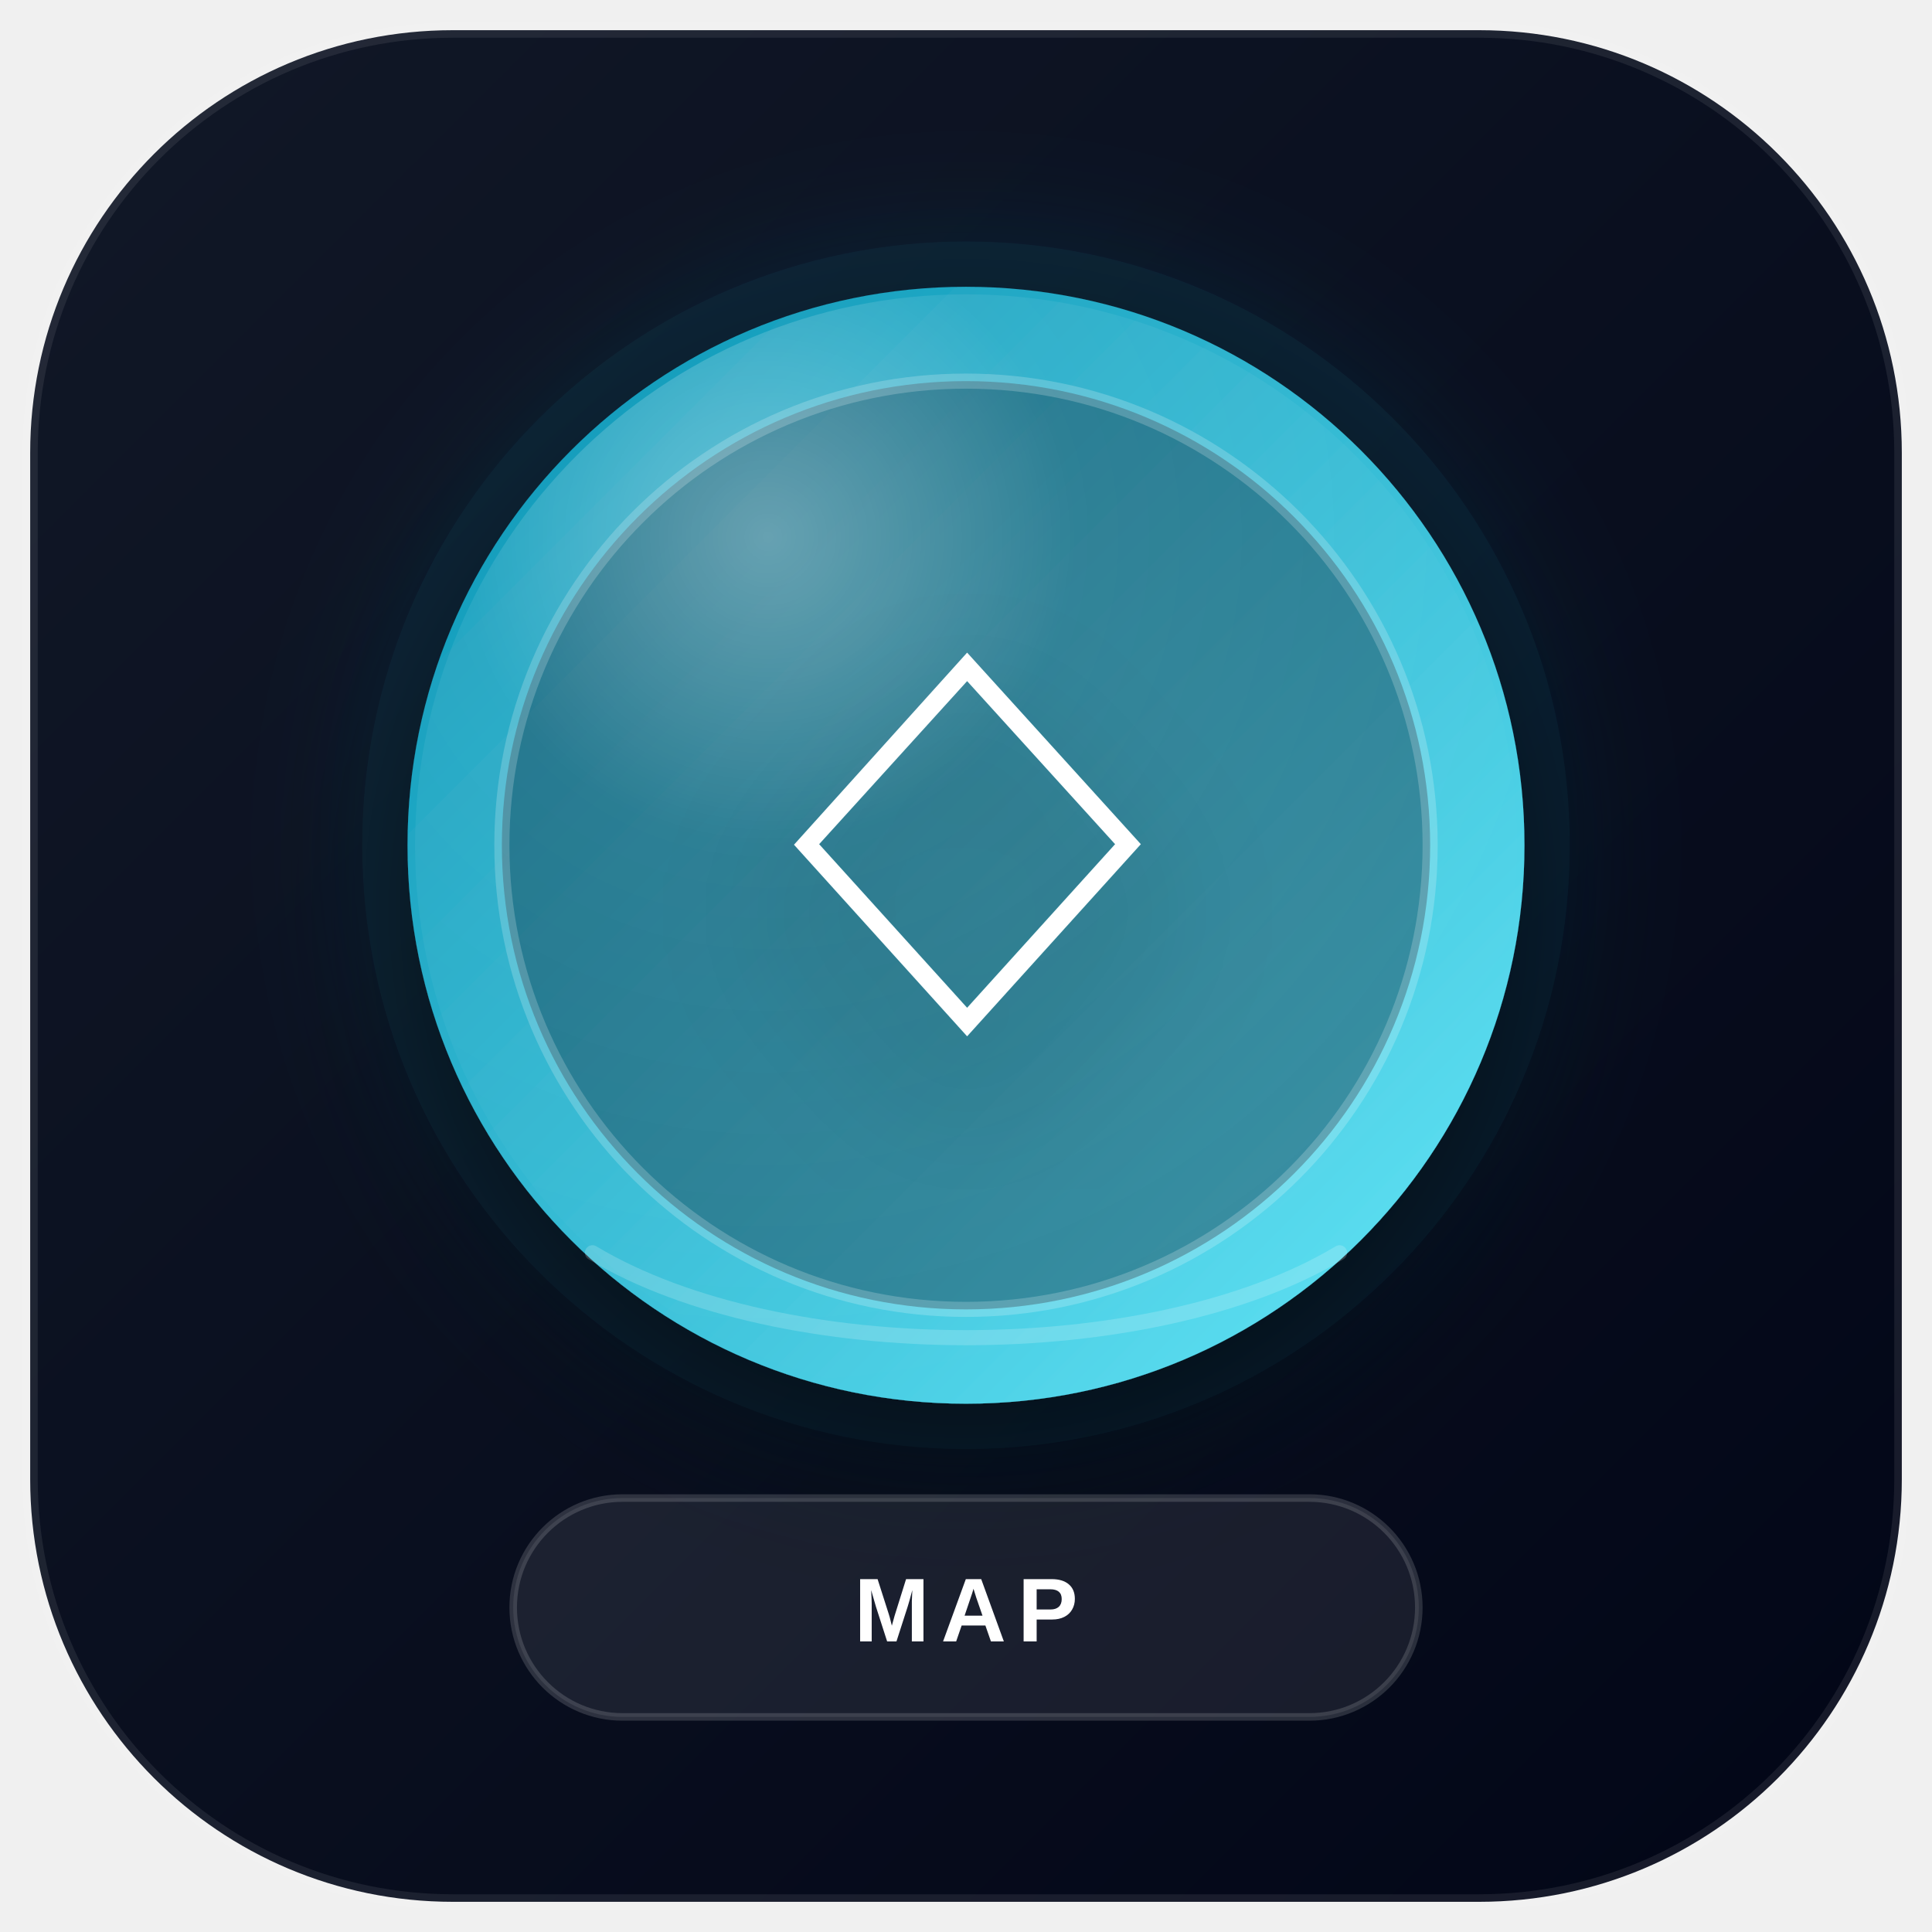
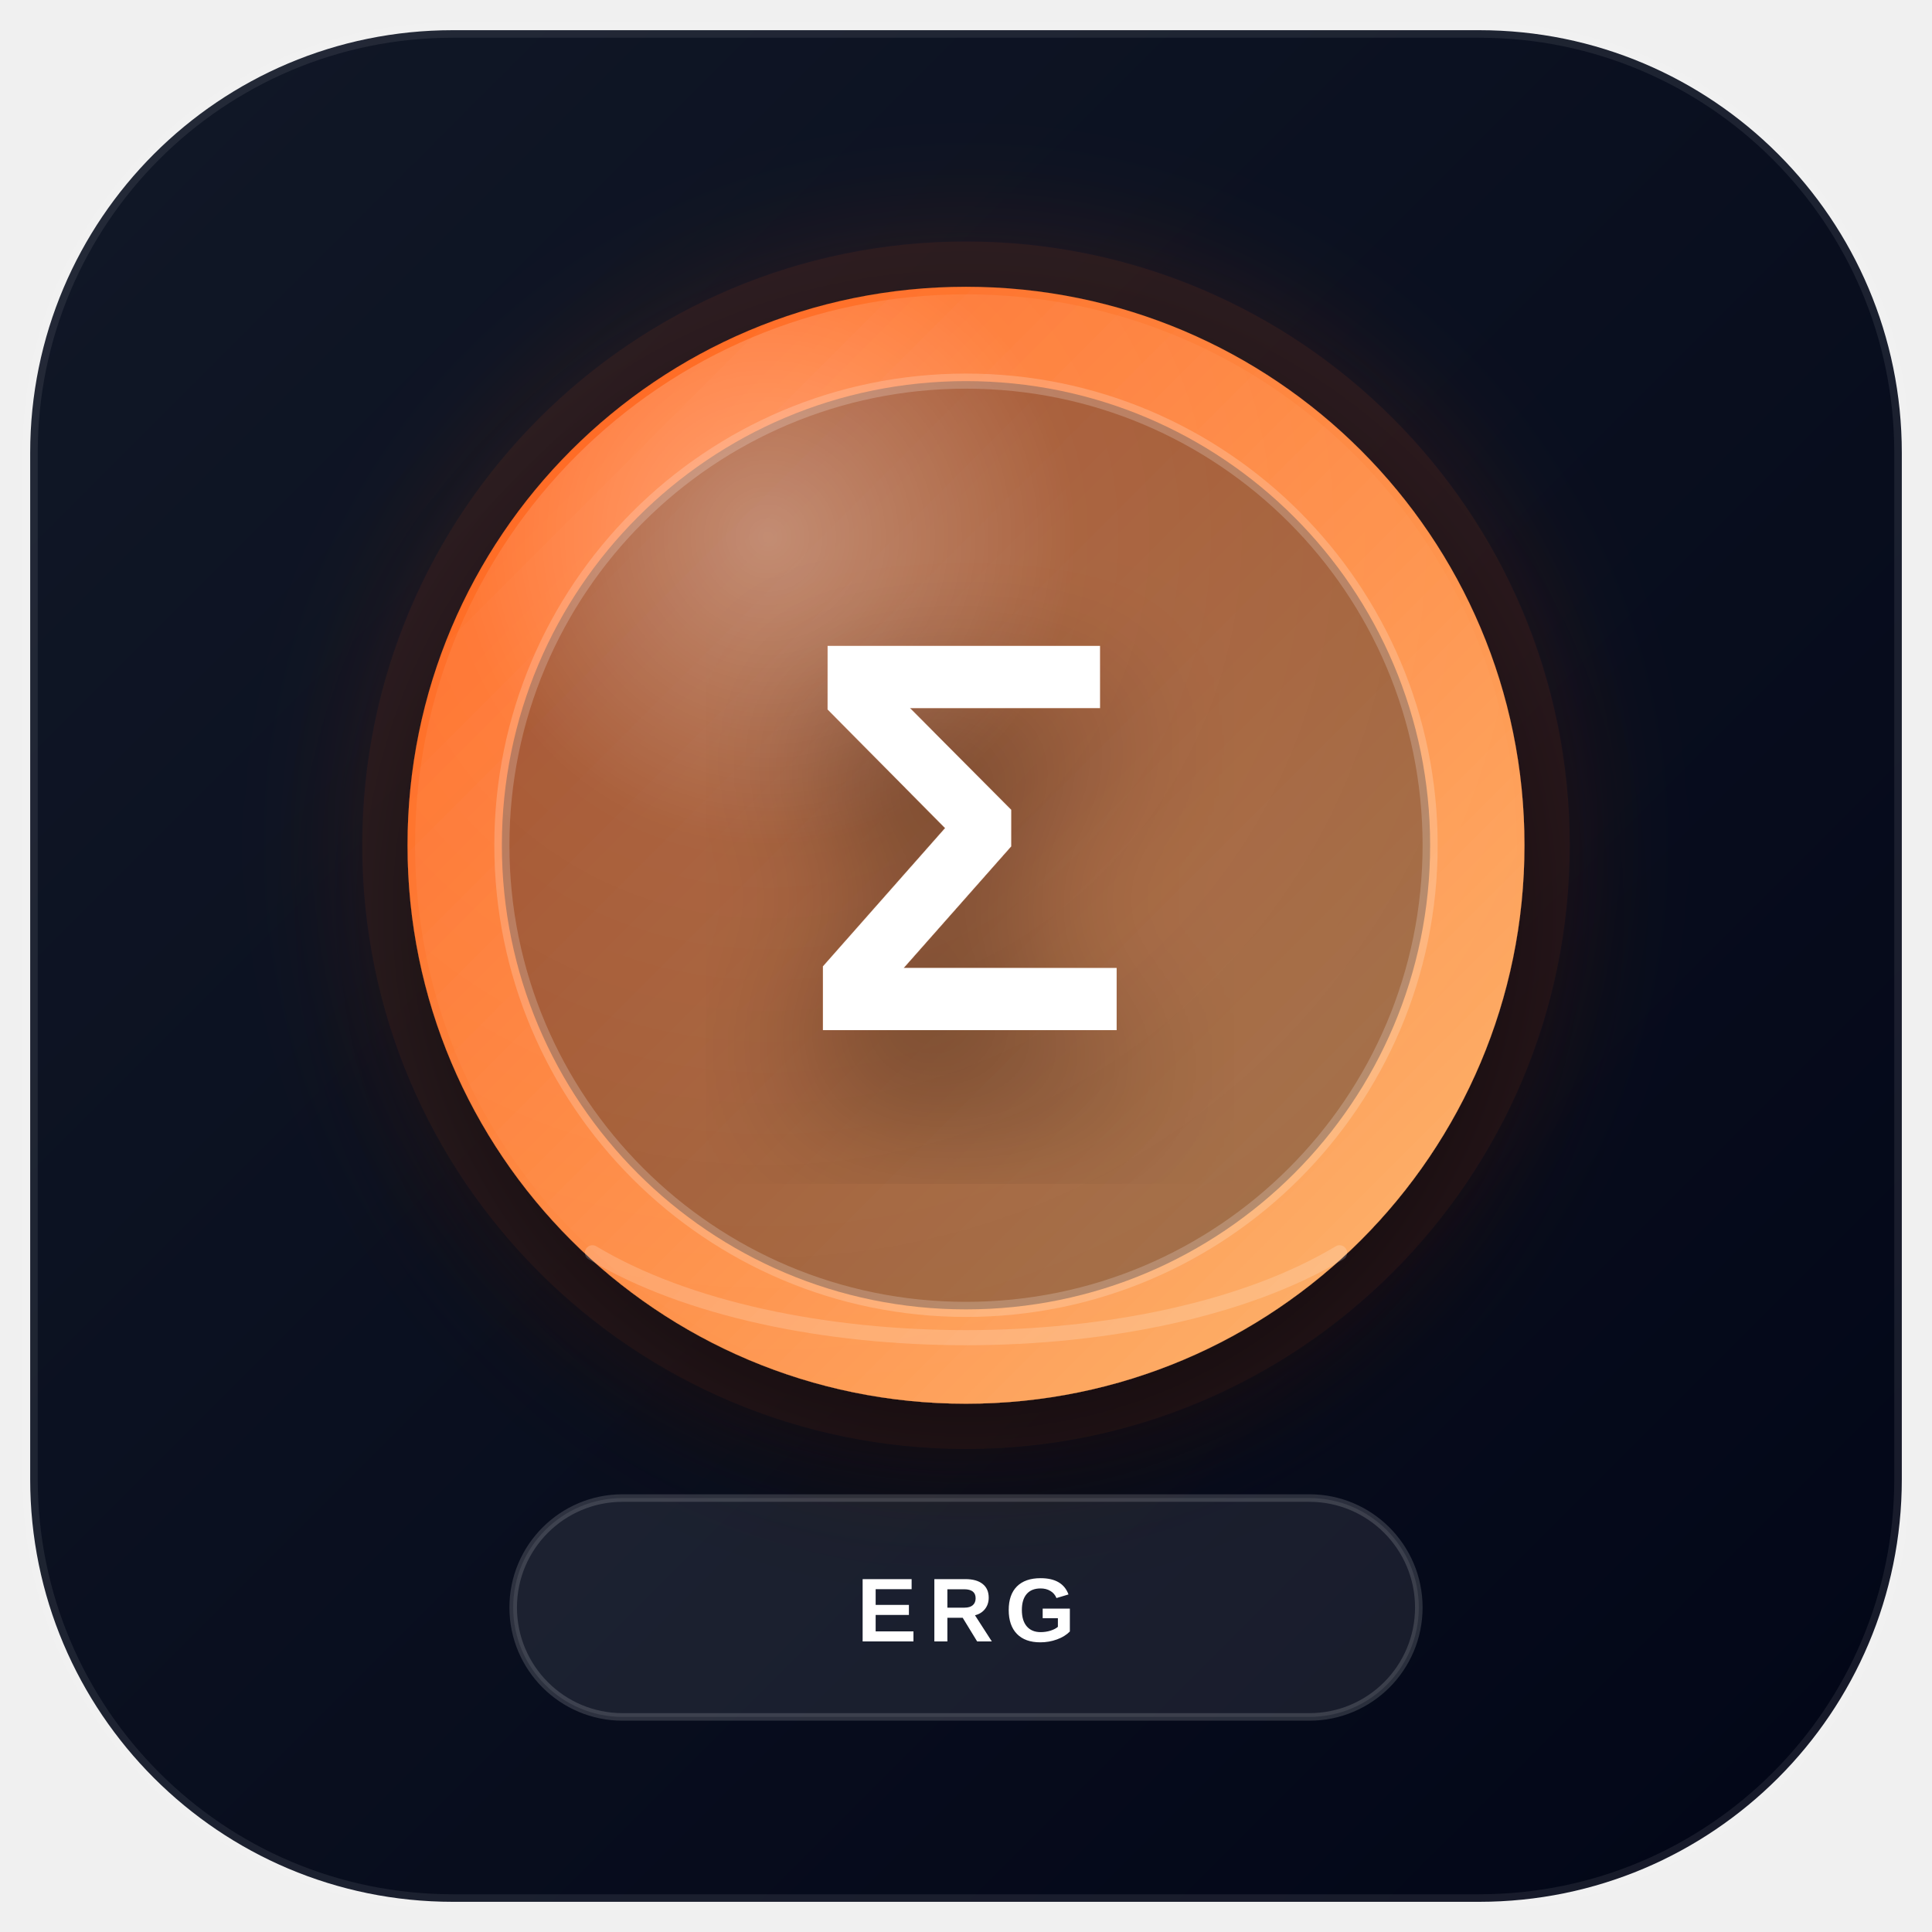
<svg xmlns="http://www.w3.org/2000/svg" viewBox="0 0 512 512" role="img">
  <defs>
    <linearGradient id="tile" x1="0" y1="0" x2="1" y2="1">
      <stop offset="0" stop-color="#111827" />
      <stop offset="1" stop-color="#020617" />
    </linearGradient>
    <linearGradient id="brand" x1="0" y1="0" x2="1" y2="1">
-       <stop offset="0" stop-color="#0891B2" />
-       <stop offset="1" stop-color="#67E8F9" />
+       <stop offset="0" stop-color="#FF5E18" />
+       <stop offset="1" stop-color="#FDBA74" />
    </linearGradient>
    <radialGradient id="shine" cx="32%" cy="22%" r="78%">
      <stop offset="0" stop-color="#FFFFFF" stop-opacity=".34" />
      <stop offset=".36" stop-color="#FFFFFF" stop-opacity=".07" />
      <stop offset="1" stop-color="#FFFFFF" stop-opacity="0" />
    </radialGradient>
    <filter id="shadow" x="-40%" y="-40%" width="180%" height="180%">
      <feDropShadow dx="0" dy="18" stdDeviation="20" flood-color="#000000" flood-opacity=".48" />
    </filter>
    <filter id="glow" x="-40%" y="-40%" width="180%" height="180%">
      <feGaussianBlur stdDeviation="16" result="blur" />
      <feMerge>
        <feMergeNode in="blur" />
        <feMergeNode in="SourceGraphic" />
      </feMerge>
    </filter>
  </defs>
  <rect x="8" y="8" width="496" height="496" rx="112" fill="url(#tile)" stroke="#FFFFFF" stroke-opacity=".08" stroke-width="4" />
-   <circle cx="256" cy="224" r="160" fill="#0891B2" opacity=".14" filter="url(#glow)" />
+   <circle cx="256" cy="224" r="160" fill="#FF5E18" opacity=".14" filter="url(#glow)" />
  <circle cx="256" cy="224" r="148" fill="url(#brand)" filter="url(#shadow)" />
  <circle cx="256" cy="224" r="123" fill="#07101F" fill-opacity=".36" stroke="#FFFFFF" stroke-opacity=".20" stroke-width="4" />
  <circle cx="256" cy="224" r="146" fill="url(#shine)" />
  <path d="M157 332 C207 362 305 362 355 332" fill="none" stroke="#FFFFFF" stroke-opacity=".18" stroke-width="4" stroke-linecap="round" />
-   <text x="256" y="273" text-anchor="middle" font-family="Arial,Helvetica,sans-serif" font-size="148" font-weight="800" fill="#FFFFFF" filter="url(#shadow)">◇</text>
+   <text x="256" y="273" text-anchor="middle" font-family="Arial,Helvetica,sans-serif" font-size="148" font-weight="800" fill="#FFFFFF" filter="url(#shadow)">Σ</text>
  <rect x="136" y="397" width="240" height="58" rx="29" fill="#FFFFFF" fill-opacity=".08" stroke="#FFFFFF" stroke-opacity=".15" stroke-width="2" />
-   <text x="256" y="435" text-anchor="middle" font-family="Arial,Helvetica,sans-serif" font-size="24" font-weight="800" letter-spacing="3" fill="#FFFFFF">MAP</text>
+   <text x="256" y="435" text-anchor="middle" font-family="Arial,Helvetica,sans-serif" font-size="24" font-weight="800" letter-spacing="3" fill="#FFFFFF">ERG</text>
</svg>
